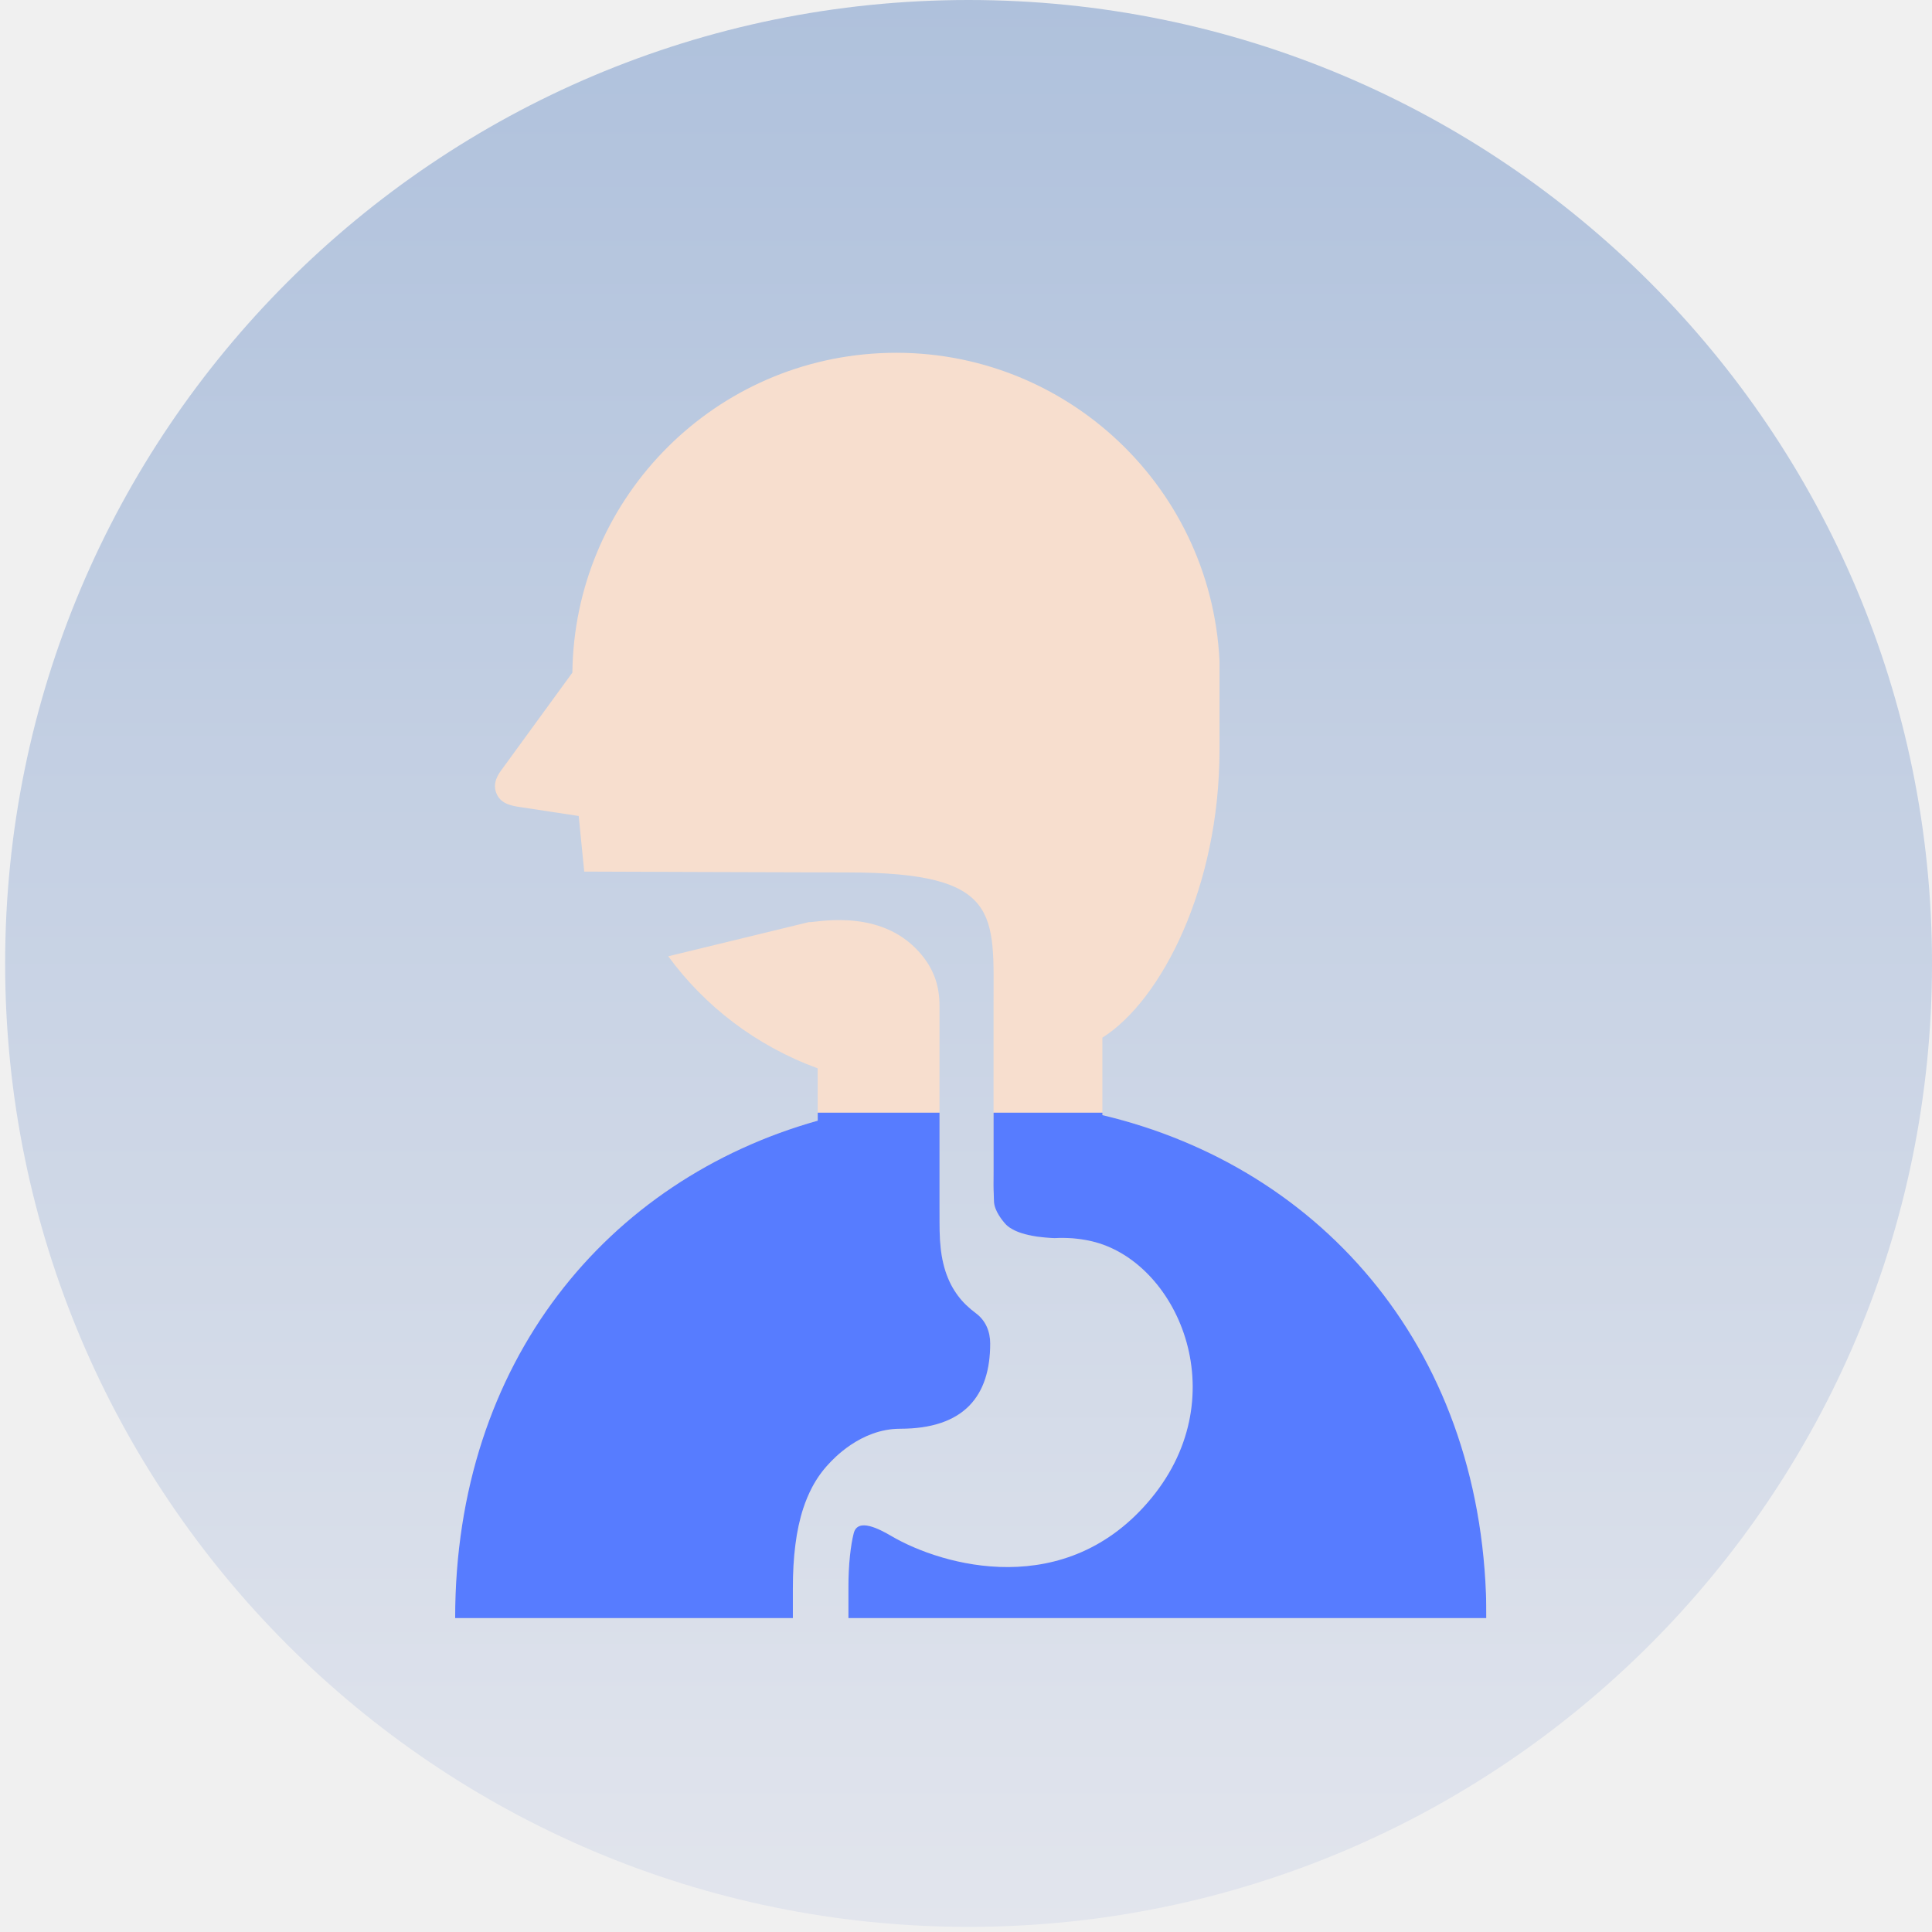
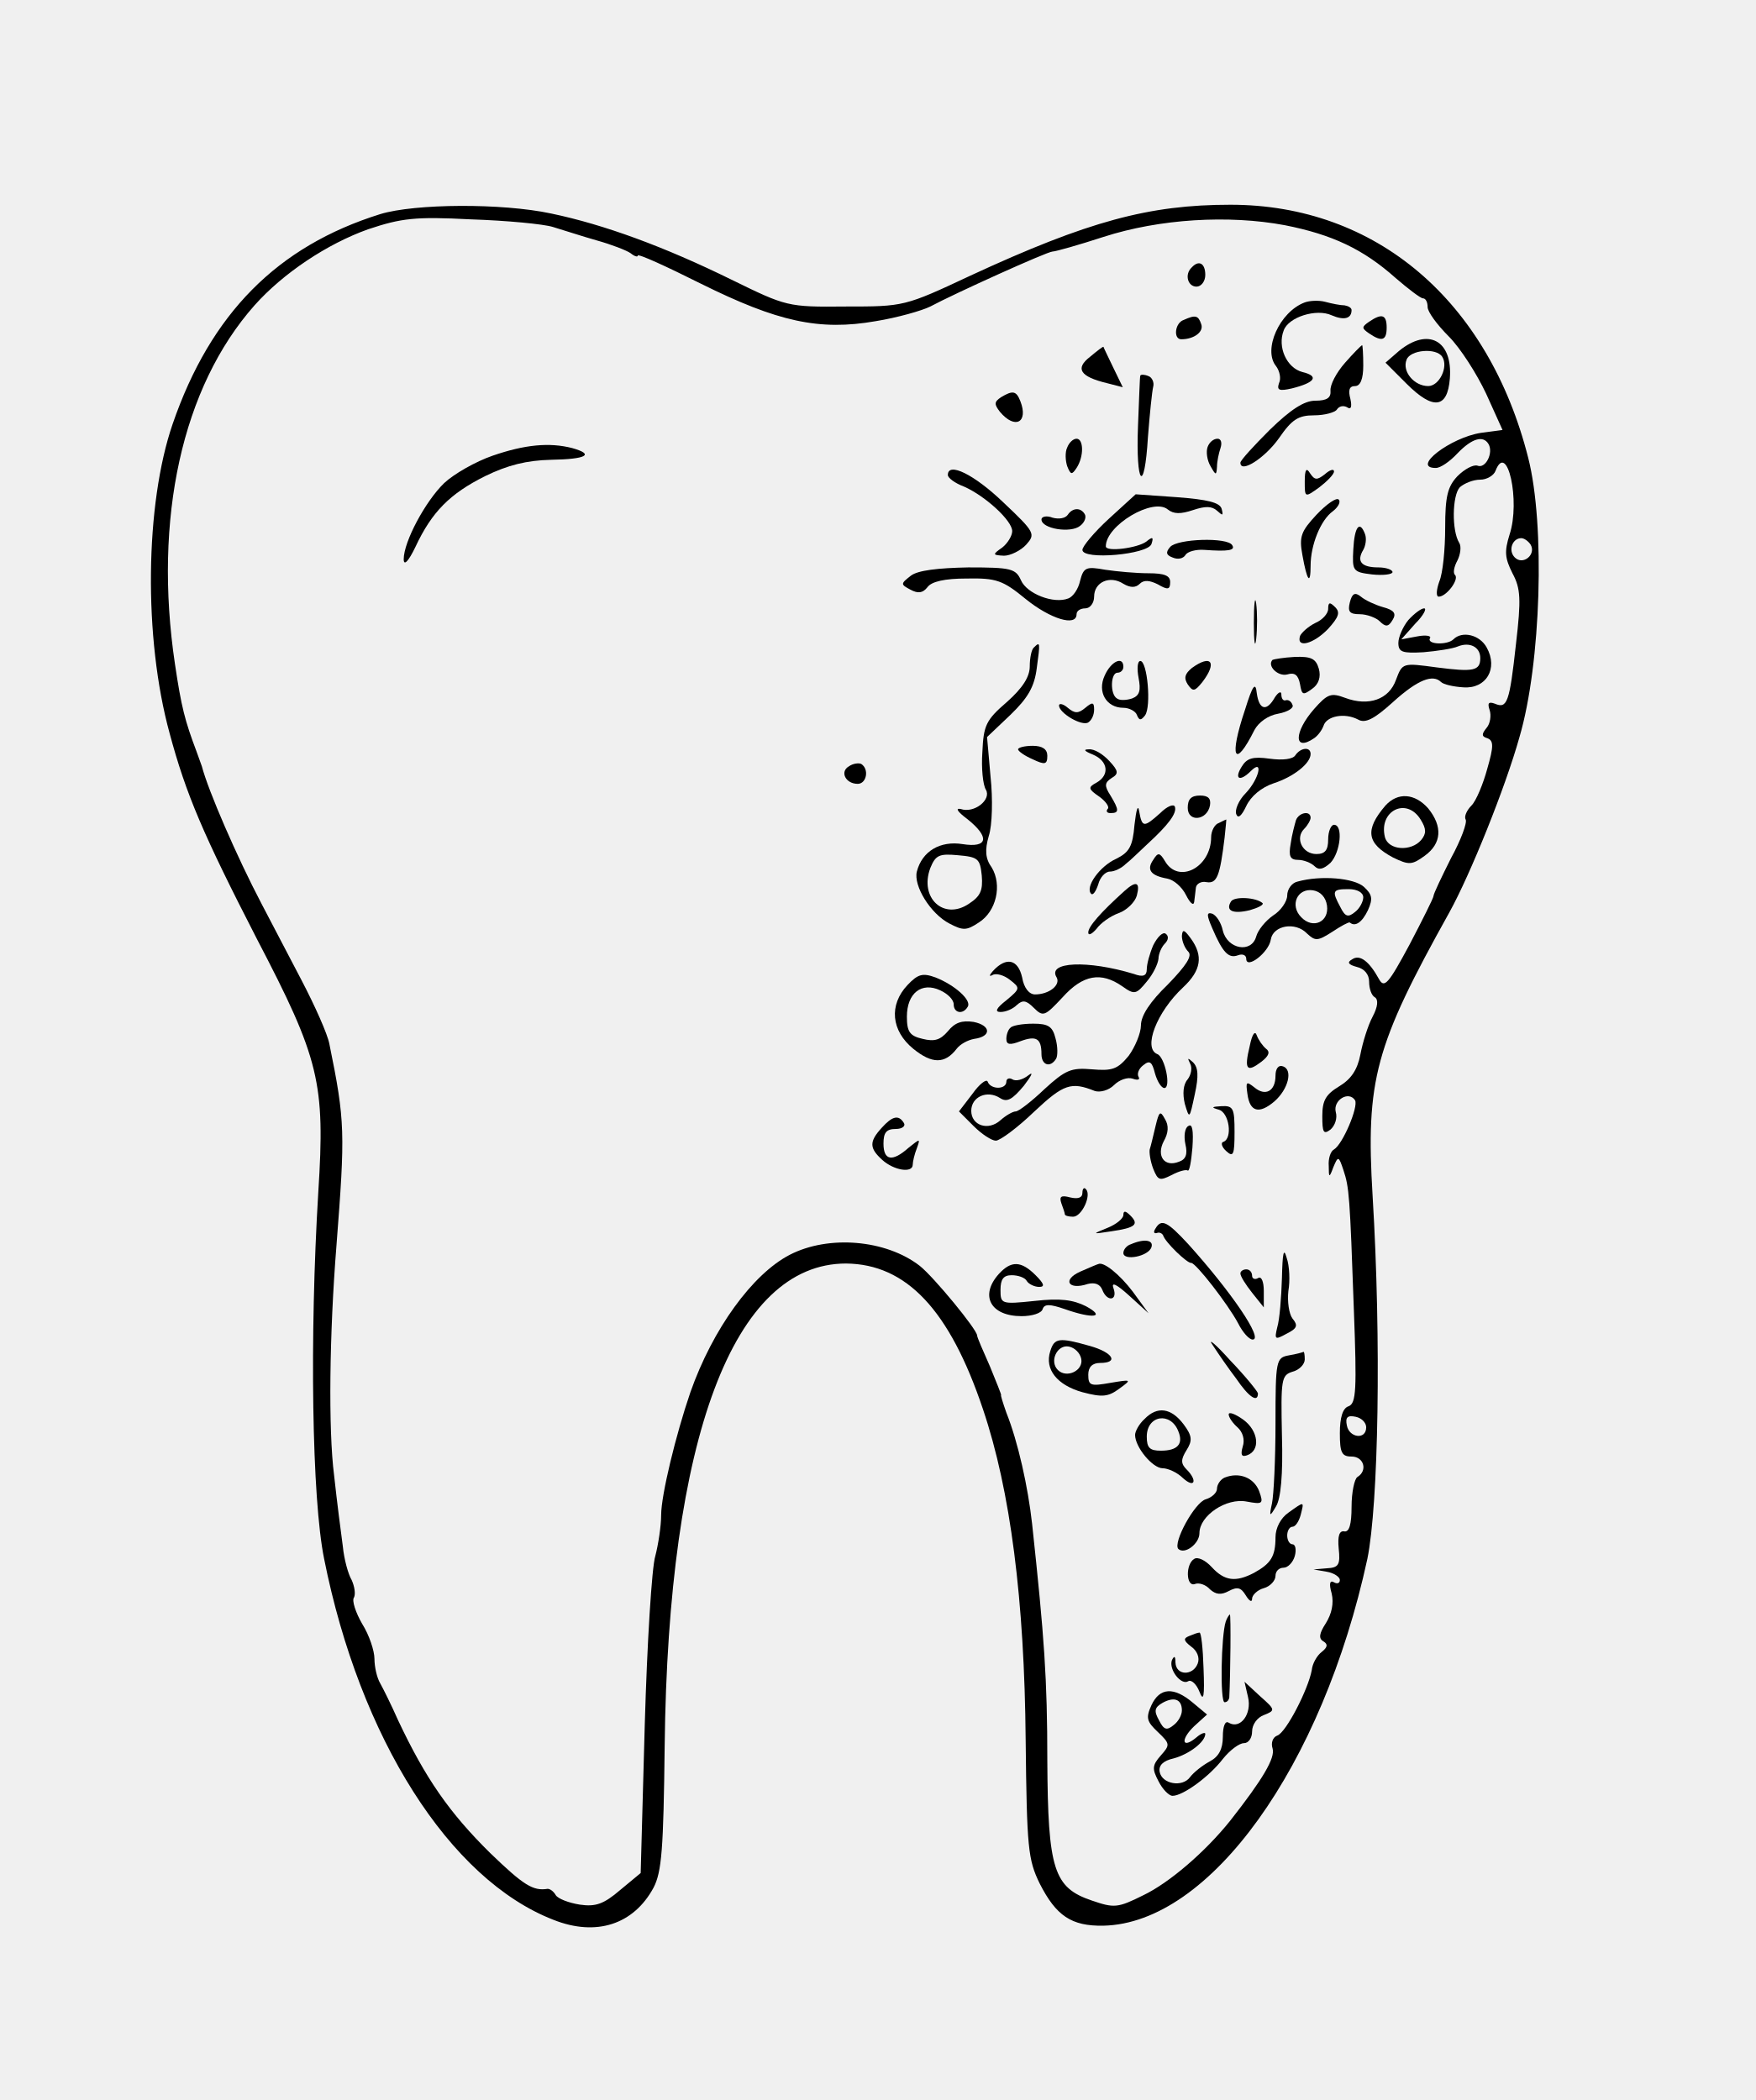
- <svg xmlns="http://www.w3.org/2000/svg" width="126" height="126" viewBox="0 0 126 126" fill="none">
-   <circle cx="63.168" cy="62.833" r="62.833" fill="url(#paint0_linear_4741_2378)" />
-   <path d="M64.577 87.625C64.577 86.856 64.295 86.131 63.646 85.648C63.192 85.31 62.794 84.935 62.482 84.514C62.301 84.273 62.147 84.023 62.016 83.772C61.868 83.48 61.749 83.187 61.656 82.898C61.55 82.565 61.475 82.238 61.419 81.918C61.356 81.553 61.324 81.201 61.301 80.856C61.278 80.465 61.273 80.093 61.273 79.735C61.273 79.405 61.271 79.085 61.271 78.793V78.581V77.108V76.524C61.271 76.524 61.271 68.415 61.271 65.59C61.271 64.252 60.886 63.016 59.702 61.832C57.06 59.191 53.003 60.213 52.762 60.135L43.58 62.366C45.957 65.605 49.281 68.193 53.328 69.674V73.087C39.629 76.939 29.682 88.795 29.682 105.527H42.688H51.707V103.575C51.707 102.55 51.76 101.613 51.87 100.752C51.979 99.888 52.147 99.098 52.384 98.372C52.543 97.889 52.734 97.433 52.958 97.005C53.258 96.433 53.626 95.917 54.054 95.464C54.301 95.204 56.099 93.18 58.703 93.18C62.888 93.18 64.577 91.029 64.577 87.625Z" fill="#F7DECE" />
-   <path d="M71.895 72.726V67.674C75.76 65.229 79.533 57.826 79.533 48.914V43.096C78.964 31.447 69.057 22.464 57.407 23.033C46.194 23.582 37.453 32.787 37.329 43.867L32.691 50.233C32.313 50.734 32.132 51.283 32.431 51.86C32.741 52.447 33.393 52.555 33.922 52.636L37.742 53.217L38.102 56.843C38.102 56.843 52.91 56.899 55.3 56.899C65.358 56.899 64.796 59.639 64.796 65.59C64.796 68.415 64.796 76.013 64.796 76.013V76.358C64.796 76.685 64.791 77.002 64.791 77.302C64.791 77.67 64.821 78.015 64.821 78.322C64.821 78.972 65.433 79.664 65.526 79.777C65.579 79.84 65.642 79.901 65.718 79.966C65.803 80.037 65.909 80.107 66.045 80.18C66.199 80.266 66.393 80.349 66.634 80.427C66.912 80.515 67.256 80.593 67.669 80.654C67.992 80.697 68.359 80.732 68.775 80.747C69.523 80.707 70.341 80.754 71.18 80.948C76.73 82.222 80.648 90.936 75.093 97.697C69.535 104.459 61.437 102.114 58.138 100.18C57.34 99.714 55.937 98.969 55.675 99.994C55.567 100.417 55.491 100.905 55.431 101.454C55.365 102.082 55.327 102.787 55.33 103.575V105.526H81.464H96.939C96.939 88.231 86.309 76.146 71.895 72.726Z" fill="#F7DECE" />
-   <mask id="mask0_4741_2378" style="mask-type:alpha" maskUnits="userSpaceOnUse" x="29" y="23" width="68" height="83">
-     <path d="M64.579 87.625C64.579 86.856 64.297 86.131 63.648 85.648C63.194 85.31 62.797 84.935 62.484 84.514C62.303 84.273 62.149 84.023 62.018 83.772C61.87 83.48 61.751 83.187 61.658 82.898C61.552 82.565 61.477 82.238 61.421 81.918C61.358 81.553 61.326 81.201 61.303 80.856C61.28 80.465 61.275 80.093 61.275 79.735C61.275 79.405 61.273 79.085 61.273 78.793V78.581V77.108V76.524C61.273 76.524 61.273 68.415 61.273 65.59C61.273 64.252 60.887 63.016 59.704 61.832C57.062 59.191 53.005 60.213 52.764 60.135L43.582 62.366C45.959 65.605 49.283 68.193 53.33 69.674V73.087C39.631 76.939 29.684 88.795 29.684 105.527H42.69H51.709V103.575C51.709 102.55 51.761 101.613 51.872 100.752C51.981 99.888 52.149 99.098 52.386 98.372C52.545 97.889 52.736 97.433 52.96 97.005C53.26 96.433 53.628 95.917 54.056 95.464C54.303 95.204 56.101 93.18 58.705 93.18C62.89 93.18 64.579 91.029 64.579 87.625Z" fill="white" />
-     <path d="M71.897 72.726V67.674C75.762 65.229 79.535 57.826 79.535 48.914V43.096C78.966 31.447 69.059 22.464 57.41 23.033C46.196 23.582 37.455 32.787 37.331 43.867L32.693 50.233C32.315 50.734 32.134 51.283 32.433 51.86C32.743 52.447 33.395 52.555 33.924 52.636L37.744 53.217L38.104 56.843C38.104 56.843 52.912 56.899 55.302 56.899C65.359 56.899 64.798 59.639 64.798 65.59C64.798 68.415 64.798 76.013 64.798 76.013V76.358C64.798 76.685 64.793 77.002 64.793 77.302C64.793 77.67 64.823 78.015 64.823 78.322C64.823 78.972 65.435 79.664 65.528 79.777C65.581 79.84 65.644 79.901 65.72 79.966C65.805 80.037 65.911 80.107 66.047 80.18C66.201 80.266 66.395 80.349 66.636 80.427C66.913 80.515 67.258 80.593 67.671 80.654C67.994 80.697 68.361 80.732 68.777 80.747C69.525 80.707 70.343 80.754 71.182 80.948C76.732 82.222 80.65 90.936 75.095 97.697C69.537 104.459 61.439 102.114 58.14 100.18C57.342 99.714 55.939 98.969 55.677 99.994C55.569 100.417 55.493 100.905 55.433 101.454C55.367 102.082 55.329 102.787 55.332 103.575V105.526H81.466H96.941C96.941 88.231 86.311 76.146 71.897 72.726Z" fill="#F7DECE" />
-   </mask>
-   <g mask="url(#mask0_4741_2378)">
-     <rect x="29.684" y="72.566" width="67.257" height="33.629" fill="#577CFF" />
+ <svg xmlns="http://www.w3.org/2000/svg" version="1.0" width="300pt" height="359pt" viewBox="0 0 300 359" preserveAspectRatio="xMidYMid meet">
+   <g transform="translate(0,359) scale(0.1,-0.1)" fill="#000000" stroke="none">
+     <path d="M650 3224 c-176 -55 -290 -170 -355 -359 -47 -137 -50 -365 -5 -529 28 -104 57 -172 149 -351 107 -205 117 -246 105 -433 -15 -247 -11 -524 10 -627 61 -306 214 -548 392 -617 73 -29 137 -8 171 55 14 27 17 66 19 242 6 529 118 825 310 825 103 -1 177 -79 234 -249 47 -139 71 -327 73 -566 2 -184 4 -204 24 -245 28 -55 54 -73 109 -72 182 4 374 272 451 627 19 93 24 373 9 620 -12 199 4 257 131 485 36 65 96 214 120 300 37 126 44 363 15 477 -68 269 -260 433 -509 433 -139 0 -243 -28 -444 -121 -113 -53 -114 -53 -214 -53 -99 -1 -101 0 -195 46 -114 56 -217 94 -308 113 -84 18 -233 17 -292 -1z m295 -22 c17 -5 50 -16 75 -23 25 -7 51 -17 58 -22 6 -5 12 -7 12 -4 0 4 48 -18 108 -48 131 -65 202 -81 299 -64 37 6 79 18 93 25 41 22 200 94 209 94 5 0 44 11 87 25 96 31 214 38 310 20 81 -16 134 -41 189 -90 22 -19 43 -35 47 -35 5 0 8 -7 8 -15 0 -8 16 -30 36 -50 20 -20 48 -64 64 -98 l28 -62 -37 -5 c-52 -8 -120 -60 -77 -60 8 0 24 11 37 25 25 26 44 31 53 16 9 -15 -5 -43 -19 -37 -7 2 -22 -6 -34 -18 -17 -18 -21 -35 -21 -88 0 -37 -4 -78 -10 -92 -5 -14 -6 -26 -1 -26 13 0 35 29 28 37 -4 3 -2 14 4 25 5 10 7 24 3 30 -13 21 -12 81 1 95 8 7 23 13 35 13 11 0 23 7 26 15 20 52 43 -52 24 -109 -9 -29 -8 -40 5 -66 14 -26 15 -44 6 -121 -11 -100 -15 -111 -36 -102 -11 4 -13 1 -9 -11 3 -9 1 -23 -5 -30 -9 -11 -9 -15 1 -18 11 -4 11 -14 0 -52 -7 -26 -19 -55 -27 -63 -8 -8 -13 -19 -10 -24 3 -5 -8 -35 -25 -66 -16 -32 -30 -61 -30 -65 0 -3 -19 -41 -41 -83 -36 -67 -43 -75 -52 -59 -17 31 -33 43 -46 34 -9 -5 -7 -9 8 -13 13 -3 21 -13 21 -25 0 -12 4 -24 10 -27 6 -4 5 -16 -4 -33 -8 -15 -17 -44 -21 -65 -5 -26 -16 -42 -36 -54 -23 -14 -29 -24 -29 -51 0 -28 2 -32 14 -23 8 7 12 20 9 30 -5 20 22 37 33 20 6 -11 -21 -75 -36 -84 -6 -3 -10 -16 -9 -28 0 -21 1 -21 8 -2 8 19 9 19 17 -5 10 -30 11 -43 18 -241 5 -134 4 -158 -9 -163 -10 -3 -15 -19 -15 -46 0 -33 3 -40 20 -40 21 0 28 -24 10 -35 -5 -3 -10 -26 -10 -51 0 -30 -4 -43 -12 -42 -9 2 -12 -8 -10 -29 3 -28 0 -33 -20 -34 l-23 -2 23 -4 c12 -2 22 -9 22 -14 0 -6 -5 -7 -10 -4 -7 4 -9 -2 -4 -19 4 -17 0 -35 -10 -51 -11 -17 -13 -26 -4 -31 8 -5 7 -10 -3 -18 -8 -6 -16 -20 -17 -31 -6 -33 -44 -107 -59 -112 -8 -3 -11 -13 -8 -22 5 -16 -17 -53 -72 -123 -43 -54 -105 -107 -149 -128 -44 -22 -50 -22 -88 -9 -65 22 -75 53 -76 239 0 140 -5 210 -26 405 -7 63 -24 140 -44 190 -6 17 -10 30 -9 30 1 0 -8 22 -19 49 -12 27 -22 50 -22 53 0 10 -74 100 -98 119 -58 45 -156 53 -222 19 -64 -33 -132 -127 -170 -235 -25 -73 -50 -176 -50 -210 0 -19 -5 -51 -10 -70 -6 -19 -14 -149 -18 -288 l-7 -254 -35 -29 c-28 -24 -42 -29 -69 -25 -19 3 -37 10 -41 16 -4 7 -10 11 -14 11 -25 -4 -41 6 -98 61 -70 69 -111 128 -158 228 -11 25 -25 53 -30 62 -6 10 -10 29 -10 42 0 14 -9 41 -21 60 -11 19 -18 40 -14 45 3 6 1 19 -4 30 -6 10 -13 36 -15 57 -3 22 -10 76 -15 122 -10 78 -8 242 4 392 15 194 15 213 -12 345 -3 17 -25 66 -48 110 -23 44 -54 103 -68 130 -42 80 -91 193 -102 235 -1 3 -5 14 -9 25 -20 53 -26 76 -37 150 -37 248 12 473 136 613 49 55 124 105 194 130 57 19 80 22 176 17 61 -2 124 -8 140 -13z m1671 -543 c10 -17 -13 -36 -27 -22 -12 12 -4 33 11 33 5 0 12 -5 16 -11z m-281 -1509 c0 -22 -29 -18 -33 3 -3 14 1 18 15 15 10 -2 18 -10 18 -18z" />
+     <path d="M2037 3133 c-13 -12 -7 -33 8 -33 8 0 15 9 15 20 0 20 -11 26 -23 13z" />
+     <path d="M2230 3073 c-43 -16 -72 -81 -49 -109 6 -8 9 -21 5 -29 -4 -12 0 -14 22 -9 40 10 47 21 18 28 -27 7 -43 43 -32 71 8 23 56 38 82 26 21 -9 34 -6 34 9 0 4 -6 7 -12 8 -7 0 -22 3 -33 6 -11 3 -27 2 -35 -1z" />
+     <path d="M2023 3043 c-15 -5 -18 -33 -4 -33 22 0 39 13 34 26 -5 15 -10 16 -30 7z" />
+     <path d="M2340 3040 c-13 -9 -13 -11 0 -20 22 -15 30 -12 30 10 0 22 -8 25 -30 10z" />
+     <path d="M2391 2990 l-23 -20 36 -36 c45 -45 70 -43 74 9 5 65 -37 88 -87 47z m74 -10 c11 -17 -5 -50 -24 -50 -24 0 -45 25 -37 45 6 17 51 21 61 5z" />
+     <path d="M1863 2980 c-26 -20 -17 -34 29 -45 l27 -7 -16 33 c-9 19 -17 35 -17 36 -1 1 -11 -7 -23 -17z" />
+     <path d="M2299 2970 c-15 -17 -26 -38 -25 -48 1 -12 -6 -17 -26 -17 -19 0 -42 -15 -78 -50 -27 -27 -50 -52 -50 -56 0 -19 42 8 66 42 22 32 33 39 60 39 18 0 36 5 39 10 4 6 11 7 17 4 7 -5 9 0 6 14 -4 15 -2 22 8 22 9 0 14 12 14 35 0 19 -1 35 -2 35 -2 -1 -15 -14 -29 -30z" />
+     <path d="M1949 2948 c-1 -1 -2 -40 -4 -86 -4 -102 11 -119 17 -19 3 39 7 78 9 86 2 7 -2 16 -8 18 -7 3 -13 3 -14 1z" />
+     <path d="M1711 2911 c-12 -8 -12 -12 -2 -25 26 -31 49 -18 35 18 -7 18 -13 19 -33 7z" />
+     <path d="M1824 2825 c-4 -8 -3 -23 0 -32 6 -15 8 -15 16 -3 13 20 12 50 0 50 -6 0 -13 -7 -16 -15z" />
+     <path d="M2064 2826 c-3 -8 -1 -23 5 -33 9 -16 10 -16 11 -1 0 9 3 23 6 32 3 9 1 16 -5 16 -7 0 -14 -6 -17 -14z" />
+     <path d="M842 2811 c-29 -10 -66 -31 -83 -47 -32 -31 -69 -100 -69 -130 0 -12 8 -4 20 21 28 60 59 91 119 121 39 19 71 27 113 28 60 1 75 9 36 20 -39 10 -81 6 -136 -13z" />
+     <path d="M1620 2778 c0 -5 12 -14 28 -20 36 -16 82 -58 82 -76 0 -8 -8 -21 -17 -28 -17 -12 -17 -13 3 -14 11 0 29 9 38 19 16 18 15 21 -39 72 -50 48 -95 70 -95 47z" />
+     <path d="M2230 2767 c0 -28 0 -28 25 -10 13 10 25 22 25 27 0 5 -7 3 -16 -5 -13 -10 -17 -10 -25 2 -6 10 -9 7 -9 -14z" />
+     <path d="M1895 2703 c-25 -23 -45 -47 -45 -53 0 -18 112 -8 118 10 4 12 2 13 -9 4 -15 -11 -69 -18 -69 -8 0 36 81 84 106 63 10 -8 22 -8 43 -1 21 7 32 7 41 -1 10 -9 11 -9 8 3 -3 11 -24 16 -76 20 l-71 5 -46 -42z" />
+     <path d="M2250 2710 c-26 -28 -30 -37 -24 -69 8 -45 14 -52 14 -18 0 35 17 78 38 93 9 7 14 16 10 20 -4 4 -21 -8 -38 -26z" />
+     <path d="M1825 2710 c-4 -6 -15 -8 -26 -5 -10 4 -19 2 -19 -3 0 -16 50 -24 66 -11 8 6 11 15 8 20 -7 12 -21 11 -29 -1z" />
+     <path d="M2313 2651 c-2 -37 -1 -39 32 -43 19 -2 35 0 35 4 0 4 -11 8 -24 8 -29 0 -38 10 -26 30 4 7 6 19 3 27 -9 24 -18 13 -20 -26z" />
+     <path d="M2000 2655 c-8 -9 -7 -14 4 -18 9 -4 18 -2 22 4 3 6 18 10 32 9 41 -3 54 -1 48 8 -8 14 -94 11 -106 -3z" />
+     <path d="M1557 2606 c-18 -14 -18 -15 -1 -24 13 -7 21 -6 29 4 7 10 30 15 67 15 51 1 62 -3 101 -35 42 -34 87 -48 87 -26 0 6 7 10 15 10 8 0 15 9 15 20 0 25 27 37 50 22 12 -7 21 -7 28 0 7 7 17 6 31 -1 17 -10 21 -9 21 4 0 11 -10 15 -37 15 -21 0 -54 3 -74 6 -33 6 -37 4 -43 -19 -3 -14 -12 -27 -20 -30 -25 -10 -71 8 -81 31 -9 20 -17 22 -90 22 -52 -1 -86 -5 -98 -14z" />
+     <path d="M2143 2525 c0 -33 2 -45 4 -27 2 18 2 45 0 60 -2 15 -4 0 -4 -33z" />
+     <path d="M2307 2560 c-4 -16 0 -20 17 -20 12 0 28 -6 34 -12 10 -10 15 -10 22 2 7 11 3 17 -16 22 -14 4 -31 12 -38 18 -10 8 -15 6 -19 -10z" />
+     <path d="M2270 2549 c0 -8 -10 -19 -22 -24 -12 -6 -23 -16 -26 -22 -7 -22 23 -14 48 12 18 20 21 28 12 37 -9 9 -12 9 -12 -3z" />
+     <path d="M2407 2530 c-9 -11 -17 -29 -17 -39 0 -16 7 -18 43 -16 23 2 50 6 59 10 20 8 38 -1 38 -20 0 -22 -12 -24 -74 -16 -59 8 -59 8 -70 -21 -12 -34 -47 -46 -87 -31 -24 9 -30 7 -53 -19 -35 -40 -35 -74 0 -50 6 4 13 13 16 21 5 17 36 23 59 11 12 -7 27 0 60 30 42 38 68 48 82 34 4 -4 21 -8 38 -9 39 -3 60 32 40 68 -12 22 -42 29 -57 14 -10 -10 -46 -9 -40 2 3 4 -7 6 -22 3 l-27 -5 24 27 c14 14 20 26 15 26 -5 0 -17 -9 -27 -20z" />
+     <path d="M1767 2483 c-4 -3 -7 -18 -7 -32 0 -18 -12 -37 -39 -61 -36 -31 -40 -40 -42 -86 -2 -27 1 -56 6 -64 10 -17 -20 -41 -43 -33 -10 2 -5 -5 11 -17 39 -31 36 -50 -8 -43 -38 6 -69 -12 -78 -47 -6 -24 23 -72 56 -89 23 -12 29 -12 50 2 30 19 40 64 22 94 -11 15 -12 30 -5 54 6 18 7 64 3 101 l-6 68 40 38 c30 29 41 48 45 80 6 44 6 46 -5 35z m-89 -390 c2 -25 -2 -35 -22 -48 -43 -29 -85 10 -66 61 9 22 15 25 47 22 35 -3 38 -6 41 -35z" />
+     <path d="M2175 2462 c-10 -10 9 -29 25 -25 13 4 19 -1 22 -17 3 -18 5 -19 20 -8 12 8 16 21 12 35 -5 17 -13 21 -41 20 -19 -1 -36 -4 -38 -5z" />
+     <path d="M1888 2435 c-13 -28 3 -55 32 -55 10 0 21 -6 23 -12 4 -10 7 -10 14 -1 11 15 4 93 -8 93 -5 0 -6 -13 -3 -29 4 -21 2 -30 -11 -35 -9 -3 -21 -4 -26 0 -12 7 -11 44 1 44 6 0 10 5 10 10 0 19 -21 10 -32 -15z" />
+     <path d="M2037 2448 c-12 -10 -14 -17 -7 -28 9 -13 12 -12 25 4 26 34 15 48 -18 24z" />
+     <path d="M2128 2377 c-28 -83 -18 -103 16 -35 7 13 23 25 41 28 16 3 27 10 24 15 -2 6 -7 9 -11 8 -5 -2 -8 3 -8 10 0 6 -5 4 -11 -5 -14 -25 -27 -22 -31 7 -2 20 -7 14 -20 -28z" />
+     <path d="M1810 2384 c0 -13 39 -36 50 -29 6 4 10 13 10 22 0 13 -3 13 -15 3 -12 -10 -18 -10 -30 0 -8 7 -15 8 -15 4z" />
+     <path d="M1740 2309 c0 -3 11 -11 25 -17 21 -10 25 -9 25 6 0 11 -8 17 -25 17 -14 0 -25 -3 -25 -6z" />
+     <path d="M1868 2300 c26 -11 29 -35 6 -48 -15 -8 -14 -11 5 -24 11 -8 18 -18 14 -21 -3 -4 -1 -7 5 -7 15 0 15 5 0 30 -11 17 -10 22 2 30 12 7 12 12 -4 29 -11 12 -26 21 -35 20 -10 0 -8 -3 7 -9z" />
+     <path d="M2214 2299 c-4 -7 -22 -9 -44 -6 -29 4 -39 1 -48 -14 -13 -21 -3 -26 16 -7 22 22 14 -14 -9 -38 -12 -12 -19 -29 -16 -36 3 -8 9 -3 17 14 8 17 26 32 47 39 34 11 63 34 63 50 0 13 -17 11 -26 -2z" />
+     <path d="M1451 2280 c-16 -9 -6 -30 15 -30 15 0 20 25 6 34 -4 2 -14 1 -21 -4z" />
+     <path d="M2030 2209 c0 -25 33 -22 38 4 2 12 -3 17 -17 17 -15 0 -21 -6 -21 -21z" />
+     <path d="M2368 2213 c-36 -42 -32 -65 13 -89 27 -13 32 -13 54 3 29 21 31 50 6 81 -23 26 -52 28 -73 5z m60 -24 c10 -16 10 -24 1 -35 -17 -20 -56 -18 -62 5 -11 45 37 69 61 30z" />
+     <path d="M1939 2180 c-3 -37 -9 -47 -31 -58 -29 -13 -54 -49 -43 -60 3 -3 8 4 12 16 3 12 12 22 20 22 8 0 20 6 27 13 8 6 24 22 37 34 36 33 51 53 47 64 -2 5 -13 1 -25 -11 -28 -25 -31 -25 -36 3 -2 13 -5 3 -8 -23z" />
+     <path d="M2215 2188 c-2 -7 -7 -25 -9 -40 -4 -22 -1 -28 13 -28 9 0 22 -5 28 -11 7 -7 15 -5 27 6 17 18 22 65 6 65 -5 0 -10 -11 -10 -25 0 -18 -5 -25 -20 -25 -24 0 -37 27 -21 43 6 6 11 15 11 19 0 13 -20 9 -25 -4z" />
+     <path d="M2083 2183 c-7 -2 -13 -14 -13 -24 0 -52 -56 -81 -79 -41 -9 15 -12 15 -20 2 -12 -17 -4 -27 24 -32 11 -2 25 -14 32 -28 7 -14 13 -19 14 -12 1 6 2 18 3 25 1 6 9 11 18 9 18 -3 23 10 31 76 2 17 3 32 3 31 -1 0 -7 -3 -13 -6z" />
+     <path d="M2218 2083 c-10 -2 -18 -13 -18 -24 0 -10 -11 -26 -24 -34 -13 -9 -26 -25 -29 -36 -8 -29 -49 -22 -57 10 -3 14 -11 26 -18 29 -10 3 -10 -2 0 -25 18 -42 28 -52 44 -46 8 3 14 0 14 -6 0 -19 39 11 42 33 4 24 42 31 62 10 14 -13 18 -13 43 3 15 10 28 17 30 16 9 -8 21 0 31 21 9 20 7 27 -7 40 -17 15 -73 20 -113 9z m50 -41 c4 -28 -24 -41 -44 -20 -20 20 -7 50 20 46 13 -2 22 -12 24 -26z m62 14 c0 -7 -6 -19 -14 -25 -12 -10 -17 -8 -25 8 -15 28 -14 31 14 31 15 0 25 -6 25 -14z" />
+     <path d="M1922 2067 c-41 -37 -62 -61 -62 -71 0 -6 6 -3 14 6 7 10 24 22 38 27 14 5 28 19 31 30 6 23 -1 26 -21 8z" />
+     <path d="M2104 2049 c-10 -16 3 -22 32 -15 14 4 24 9 22 12 -11 10 -48 12 -54 3z" />
+     <path d="M1971 1974 c-6 -14 -11 -32 -11 -41 0 -11 -6 -14 -22 -8 -79 24 -149 21 -132 -6 7 -13 -13 -29 -37 -29 -10 0 -19 11 -22 29 -7 31 -27 36 -50 11 -6 -7 -7 -10 -1 -7 6 4 20 0 30 -8 18 -14 18 -15 -6 -35 -18 -14 -20 -20 -10 -20 9 0 21 5 28 12 10 9 16 8 29 -5 16 -16 19 -14 49 18 35 39 66 44 102 19 21 -15 24 -14 42 8 11 13 19 30 20 39 0 8 5 20 11 26 6 6 7 13 1 17 -5 3 -14 -6 -21 -20z" />
+     <path d="M2020 1990 c0 -9 5 -21 11 -27 7 -7 -3 -23 -35 -56 -30 -29 -46 -53 -46 -70 0 -13 -10 -37 -21 -52 -19 -23 -28 -26 -63 -23 -35 3 -45 -1 -81 -34 -22 -21 -44 -38 -49 -38 -5 0 -17 -7 -26 -15 -21 -19 -50 -9 -50 16 0 24 27 36 49 22 12 -8 21 -3 41 21 13 17 17 25 8 18 -10 -8 -22 -11 -28 -7 -5 3 -10 1 -10 -4 0 -14 -27 -14 -32 0 -2 5 -14 -4 -26 -21 l-23 -30 25 -25 c14 -14 31 -25 38 -25 7 0 37 22 66 50 50 47 63 51 103 35 9 -3 24 1 33 10 9 9 23 14 32 11 8 -3 13 -2 10 3 -3 5 0 14 8 20 11 9 15 6 20 -14 4 -14 11 -25 16 -25 12 0 1 53 -12 58 -25 10 -1 72 44 114 31 29 35 54 13 84 -11 15 -14 16 -15 4z" />
+     <path d="M1551 1906 c-32 -34 -28 -78 10 -109 32 -26 54 -26 74 0 6 8 19 15 30 17 30 4 29 23 -1 29 -20 3 -32 -1 -44 -16 -13 -15 -23 -18 -43 -13 -22 5 -27 12 -27 38 0 40 25 60 57 45 13 -6 23 -16 23 -24 0 -15 16 -18 24 -4 7 11 -22 37 -55 50 -22 8 -30 6 -48 -13z" />
+     <path d="M1727 1833 c-4 -3 -7 -12 -7 -19 0 -10 6 -11 24 -4 27 10 36 5 36 -22 0 -19 15 -24 25 -8 3 5 3 21 -1 35 -5 20 -12 25 -38 25 -18 0 -36 -3 -39 -7z" />
+     <path d="M2136 1802 c-10 -41 -5 -46 20 -27 13 10 15 17 8 22 -6 5 -13 15 -16 23 -3 9 -8 2 -12 -18z" />
+     <path d="M2034 1772 c4 -7 2 -19 -4 -27 -8 -9 -9 -25 -5 -42 8 -27 8 -26 17 16 7 32 6 46 -3 55 -9 8 -10 8 -5 -2z" />
+     <path d="M2180 1751 c0 -26 -17 -36 -36 -20 -14 11 -15 10 -12 -11 4 -31 20 -35 46 -13 24 21 32 54 15 60 -8 3 -13 -4 -13 -16z" />
+     <path d="M2083 1693 c18 -5 24 -49 8 -55 -5 -1 -3 -9 5 -16 12 -11 14 -6 14 33 0 40 -2 45 -22 44 -17 -1 -19 -2 -5 -6z" />
+     <path d="M1975 1665 c-4 -17 -8 -34 -10 -40 -1 -5 1 -20 6 -33 8 -20 11 -21 31 -11 13 7 25 10 28 8 3 -2 6 16 8 39 2 29 0 42 -7 37 -6 -3 -8 -17 -5 -31 4 -17 1 -26 -11 -30 -25 -10 -39 10 -26 35 8 14 9 27 2 38 -8 15 -10 13 -16 -12z" />
+     <path d="M1507 1662 c-22 -24 -21 -35 1 -55 20 -18 52 -23 52 -8 0 5 3 18 7 28 6 17 6 17 -14 1 -28 -25 -43 -22 -43 7 0 19 5 25 21 25 11 0 17 5 14 10 -9 15 -20 12 -38 -8z" />
+     <path d="M1850 1551 c0 -9 -8 -11 -21 -8 -15 4 -19 2 -15 -10 3 -8 6 -17 6 -19 0 -2 6 -4 14 -4 15 0 32 37 22 47 -3 4 -6 1 -6 -6z" />
+     <path d="M1920 1513 c0 -6 -12 -16 -27 -22 -27 -11 -27 -11 6 -6 42 6 48 12 33 27 -8 8 -12 9 -12 1z" />
+     <path d="M1975 1490 c-4 -6 -3 -9 2 -8 4 2 9 0 11 -4 3 -11 41 -48 48 -47 8 0 63 -71 80 -103 8 -16 19 -28 25 -28 19 0 -37 82 -110 163 -36 39 -46 44 -56 27z" />
+     <path d="M1933 1463 c-7 -2 -13 -9 -13 -15 0 -14 43 -6 48 10 4 12 -12 15 -35 5z" />
+     <path d="M2191 1405 c-1 -33 -4 -71 -8 -84 -5 -21 -4 -22 16 -11 18 9 20 14 10 26 -6 8 -9 29 -7 47 3 17 2 43 -3 57 -5 18 -7 8 -8 -35z" />
+     <path d="M1707 1412 c-33 -37 -14 -72 39 -72 18 0 34 5 36 12 3 9 12 9 38 0 48 -17 71 -14 36 5 -22 11 -44 14 -88 9 -57 -6 -58 -5 -58 19 0 18 5 25 19 25 11 0 23 -4 26 -10 3 -5 13 -10 21 -10 10 0 9 5 -6 20 -25 25 -42 25 -63 2z" />
+     <path d="M1846 1416 c-31 -14 -20 -32 13 -21 12 3 21 0 25 -10 8 -21 27 -19 19 3 -4 11 5 7 27 -13 l33 -30 -27 37 c-22 29 -50 52 -59 47 -1 0 -15 -6 -31 -13z" />
+     <path d="M2120 1413 c0 -5 9 -19 20 -33 l20 -25 0 28 c0 16 -4 26 -10 22 -5 -3 -10 -1 -10 4 0 6 -4 11 -10 11 -5 0 -10 -3 -10 -7z" />
+     <path d="M2073 1290 c9 -14 27 -40 40 -57 21 -31 37 -42 37 -25 -1 4 -22 30 -48 57 -25 28 -39 39 -29 25z" />
+     <path d="M1795 1280 c-10 -31 12 -58 55 -70 34 -9 44 -8 63 6 22 16 21 16 -15 10 -34 -6 -38 -5 -38 14 0 13 7 20 20 20 33 0 22 18 -17 29 -53 15 -61 14 -68 -9z m53 -13 c4 -20 -25 -34 -40 -19 -15 15 -1 44 19 40 10 -2 19 -11 21 -21z" />
+     <path d="M2203 1273 c-22 -4 -23 -8 -23 -116 0 -62 -3 -123 -6 -137 -5 -23 -4 -24 7 -5 8 13 12 54 10 121 -2 96 -1 103 18 109 12 3 21 13 21 21 0 8 -1 13 -2 13 -2 -1 -13 -4 -25 -6z" />
+     <path d="M1956 1164 c-9 -8 -16 -21 -16 -27 0 -21 30 -57 47 -57 9 0 25 -7 35 -17 20 -18 25 -4 6 15 -10 10 -10 17 0 33 10 16 10 24 -5 44 -21 28 -45 32 -67 9z m58 -21 c9 -22 -2 -33 -30 -33 -19 0 -24 5 -24 24 0 37 41 43 54 9z" />
+     <path d="M2100 1172 c0 -5 7 -15 15 -22 9 -8 13 -21 9 -33 -4 -14 -2 -18 7 -15 24 8 20 42 -6 61 -14 10 -25 14 -25 9z" />
+     <path d="M2093 1064 c-7 -3 -13 -12 -13 -19 0 -7 -9 -15 -19 -18 -19 -5 -57 -75 -47 -85 11 -10 36 9 36 27 0 30 46 61 81 54 27 -5 29 -4 21 18 -9 23 -34 33 -59 23z" />
+     <path d="M2202 1004 c-13 -9 -22 -26 -22 -42 0 -33 -8 -45 -37 -61 -31 -16 -50 -14 -72 10 -11 12 -24 18 -30 14 -15 -9 -14 -48 1 -43 7 3 19 -1 26 -9 10 -9 19 -10 32 -3 15 8 21 6 29 -7 6 -10 11 -13 11 -6 0 6 9 15 20 18 11 3 20 13 20 21 0 8 6 14 14 14 7 0 16 9 19 20 3 11 1 20 -4 20 -5 0 -9 7 -9 15 0 8 4 15 9 15 5 0 11 9 14 20 6 24 7 24 -21 4z" />
+     <path d="M2095 818 c-8 -24 -10 -138 -2 -138 4 0 7 3 8 8 2 39 3 142 1 142 -1 0 -5 -6 -7 -12z" />
+     <path d="M2032 793 c-10 -4 -9 -8 4 -18 10 -7 15 -19 11 -29 -8 -21 -37 -21 -38 2 0 11 -2 12 -6 4 -6 -16 16 -44 28 -36 5 3 14 -5 19 -18 7 -18 9 -9 7 40 -1 34 -4 62 -7 61 -3 0 -11 -3 -18 -6z" />
+     <path d="M2133 689 c7 -29 -13 -56 -33 -44 -6 4 -10 -6 -10 -24 0 -21 -7 -34 -22 -42 -13 -7 -28 -19 -34 -27 -13 -18 -48 -12 -52 9 -2 11 6 19 24 23 26 7 54 28 54 42 0 3 -7 1 -15 -6 -25 -21 -28 -4 -4 19 l22 20 -24 20 c-33 28 -57 26 -71 -4 -10 -22 -8 -28 11 -46 21 -20 21 -22 5 -40 -15 -17 -15 -23 -4 -44 7 -14 18 -25 24 -25 18 0 63 33 86 63 12 15 28 27 36 27 8 0 14 9 14 20 0 12 9 24 20 28 20 8 20 9 -6 32 l-27 25 6 -26z m-113 -23 c0 -8 -6 -19 -14 -25 -12 -10 -17 -8 -25 8 -9 16 -8 22 6 30 20 11 33 6 33 -13z" />
  </g>
-   <defs>
-     <linearGradient id="paint0_linear_4741_2378" x1="63.168" y1="0" x2="63.168" y2="125.665" gradientUnits="userSpaceOnUse">
-       <stop stop-color="#AFC1DC" />
-       <stop offset="1" stop-color="#E2E5ED" />
-     </linearGradient>
-   </defs>
</svg>
